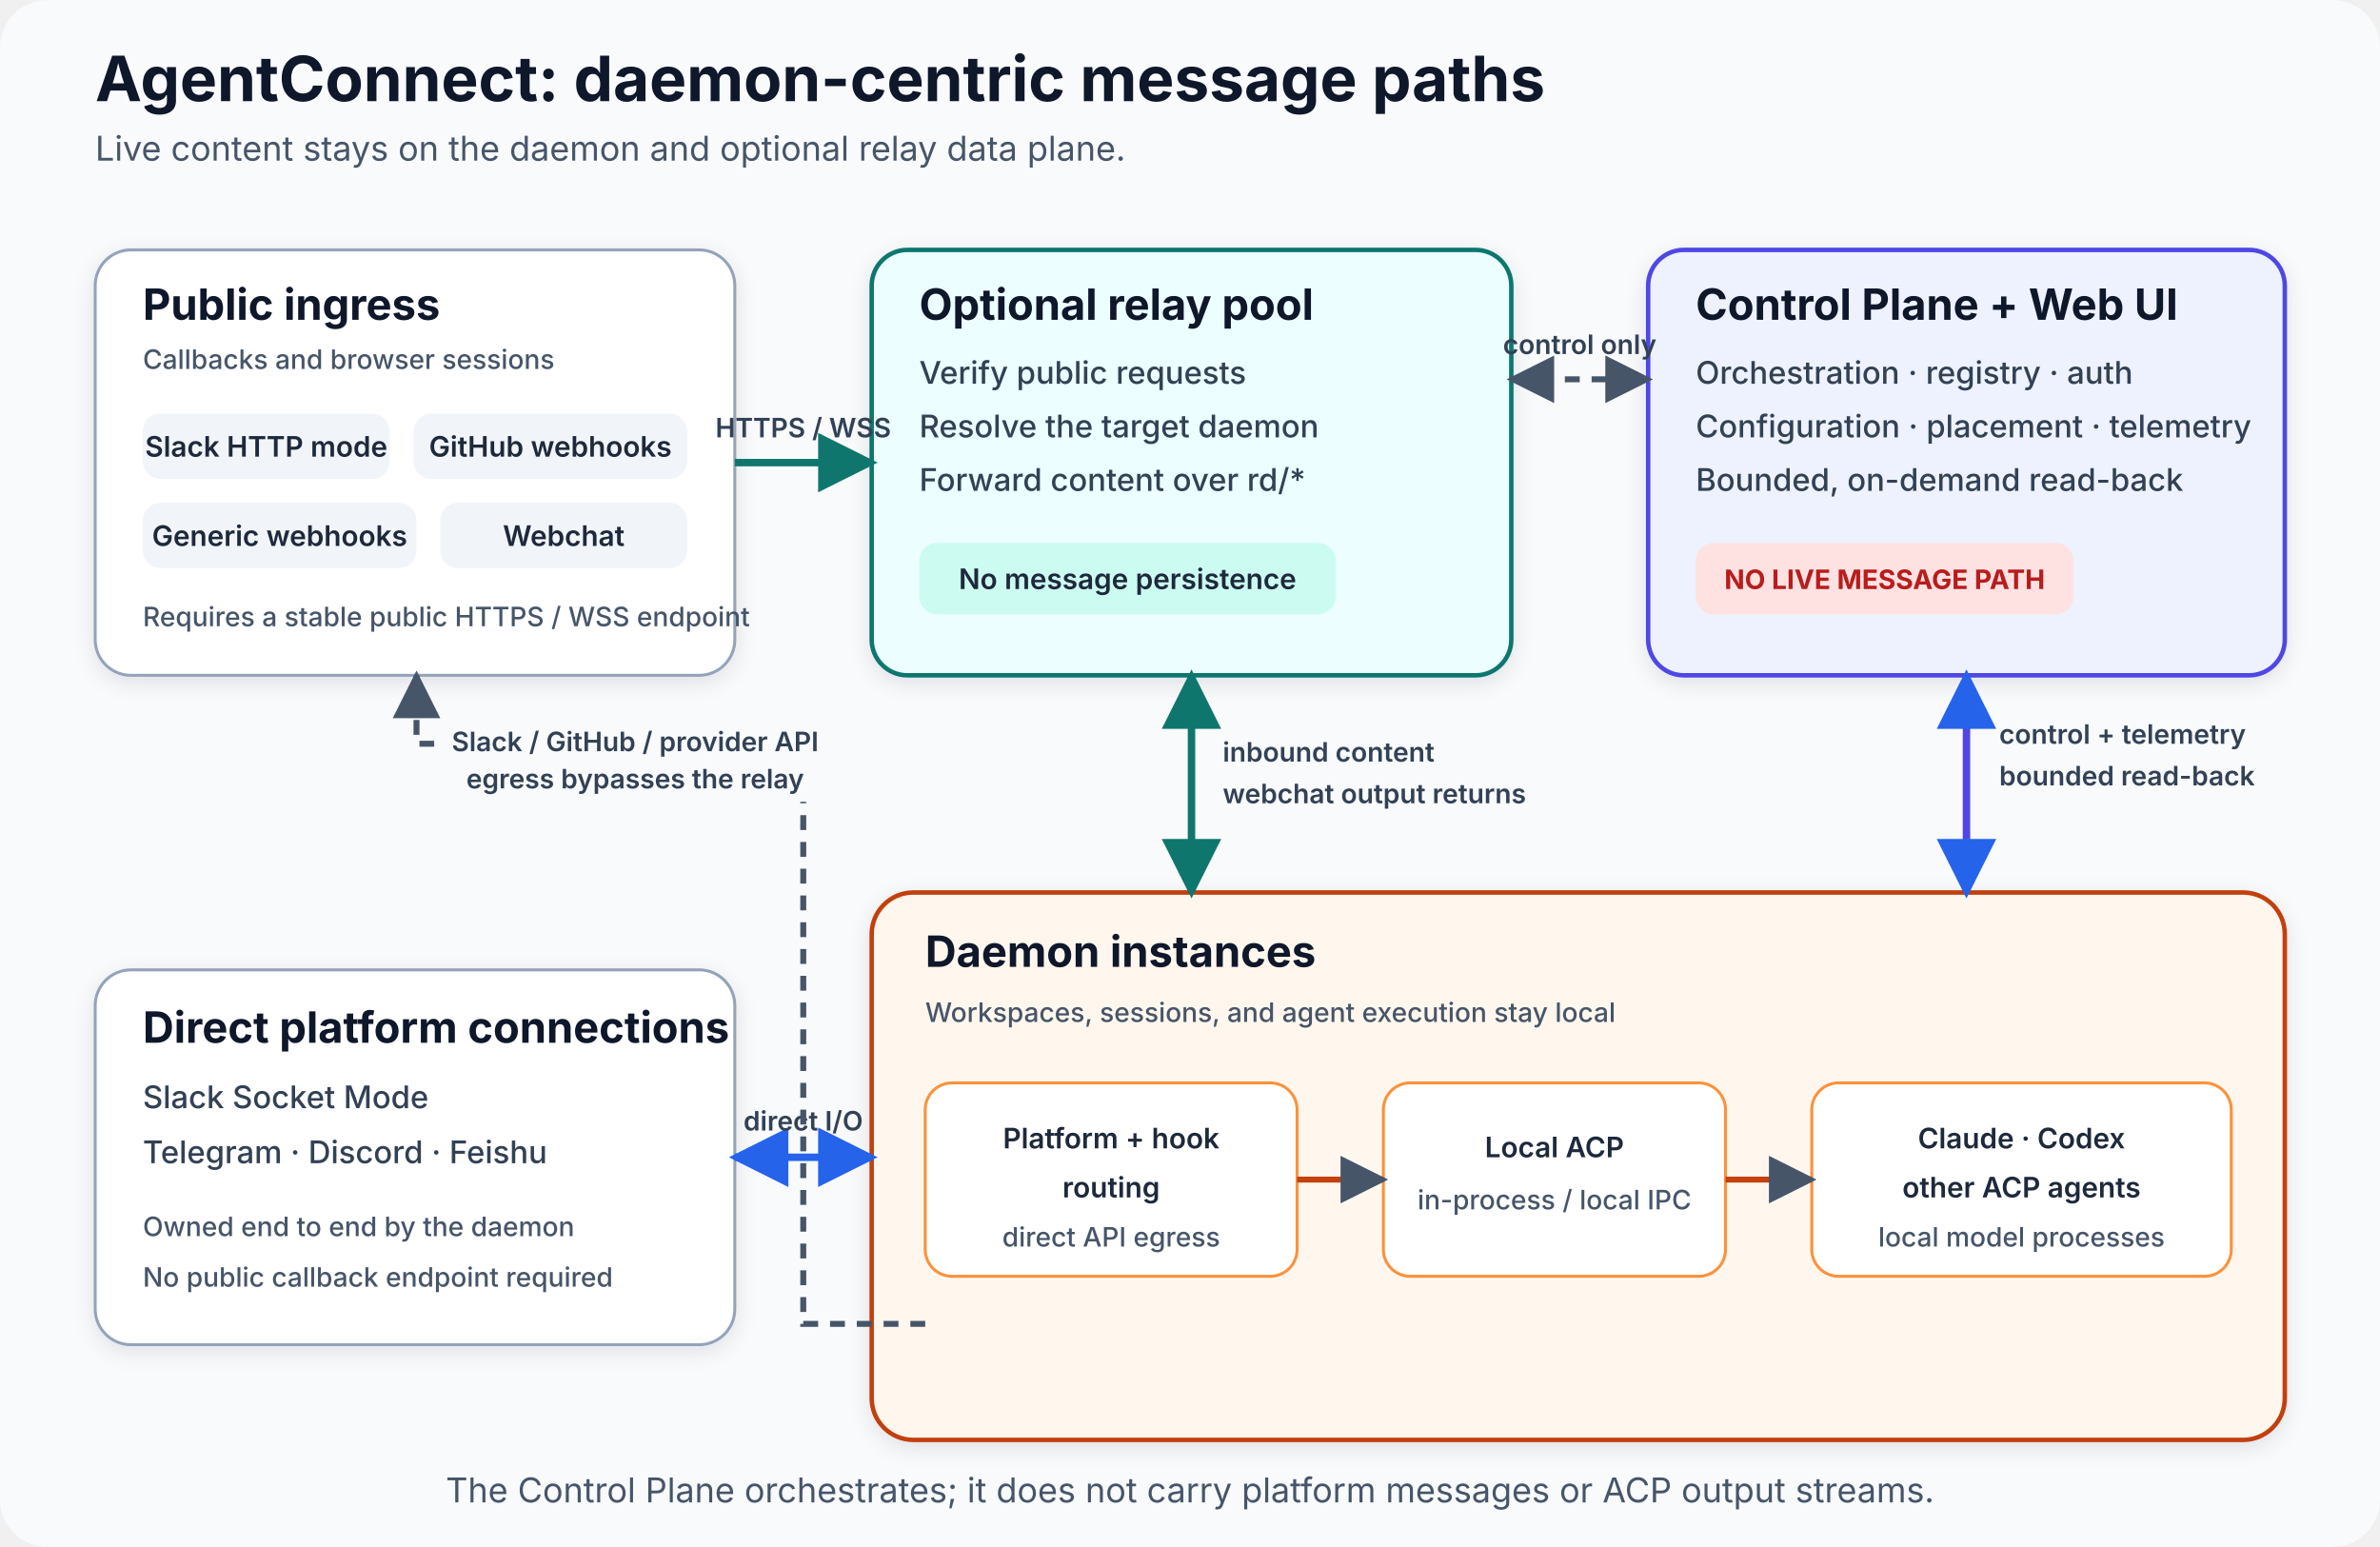
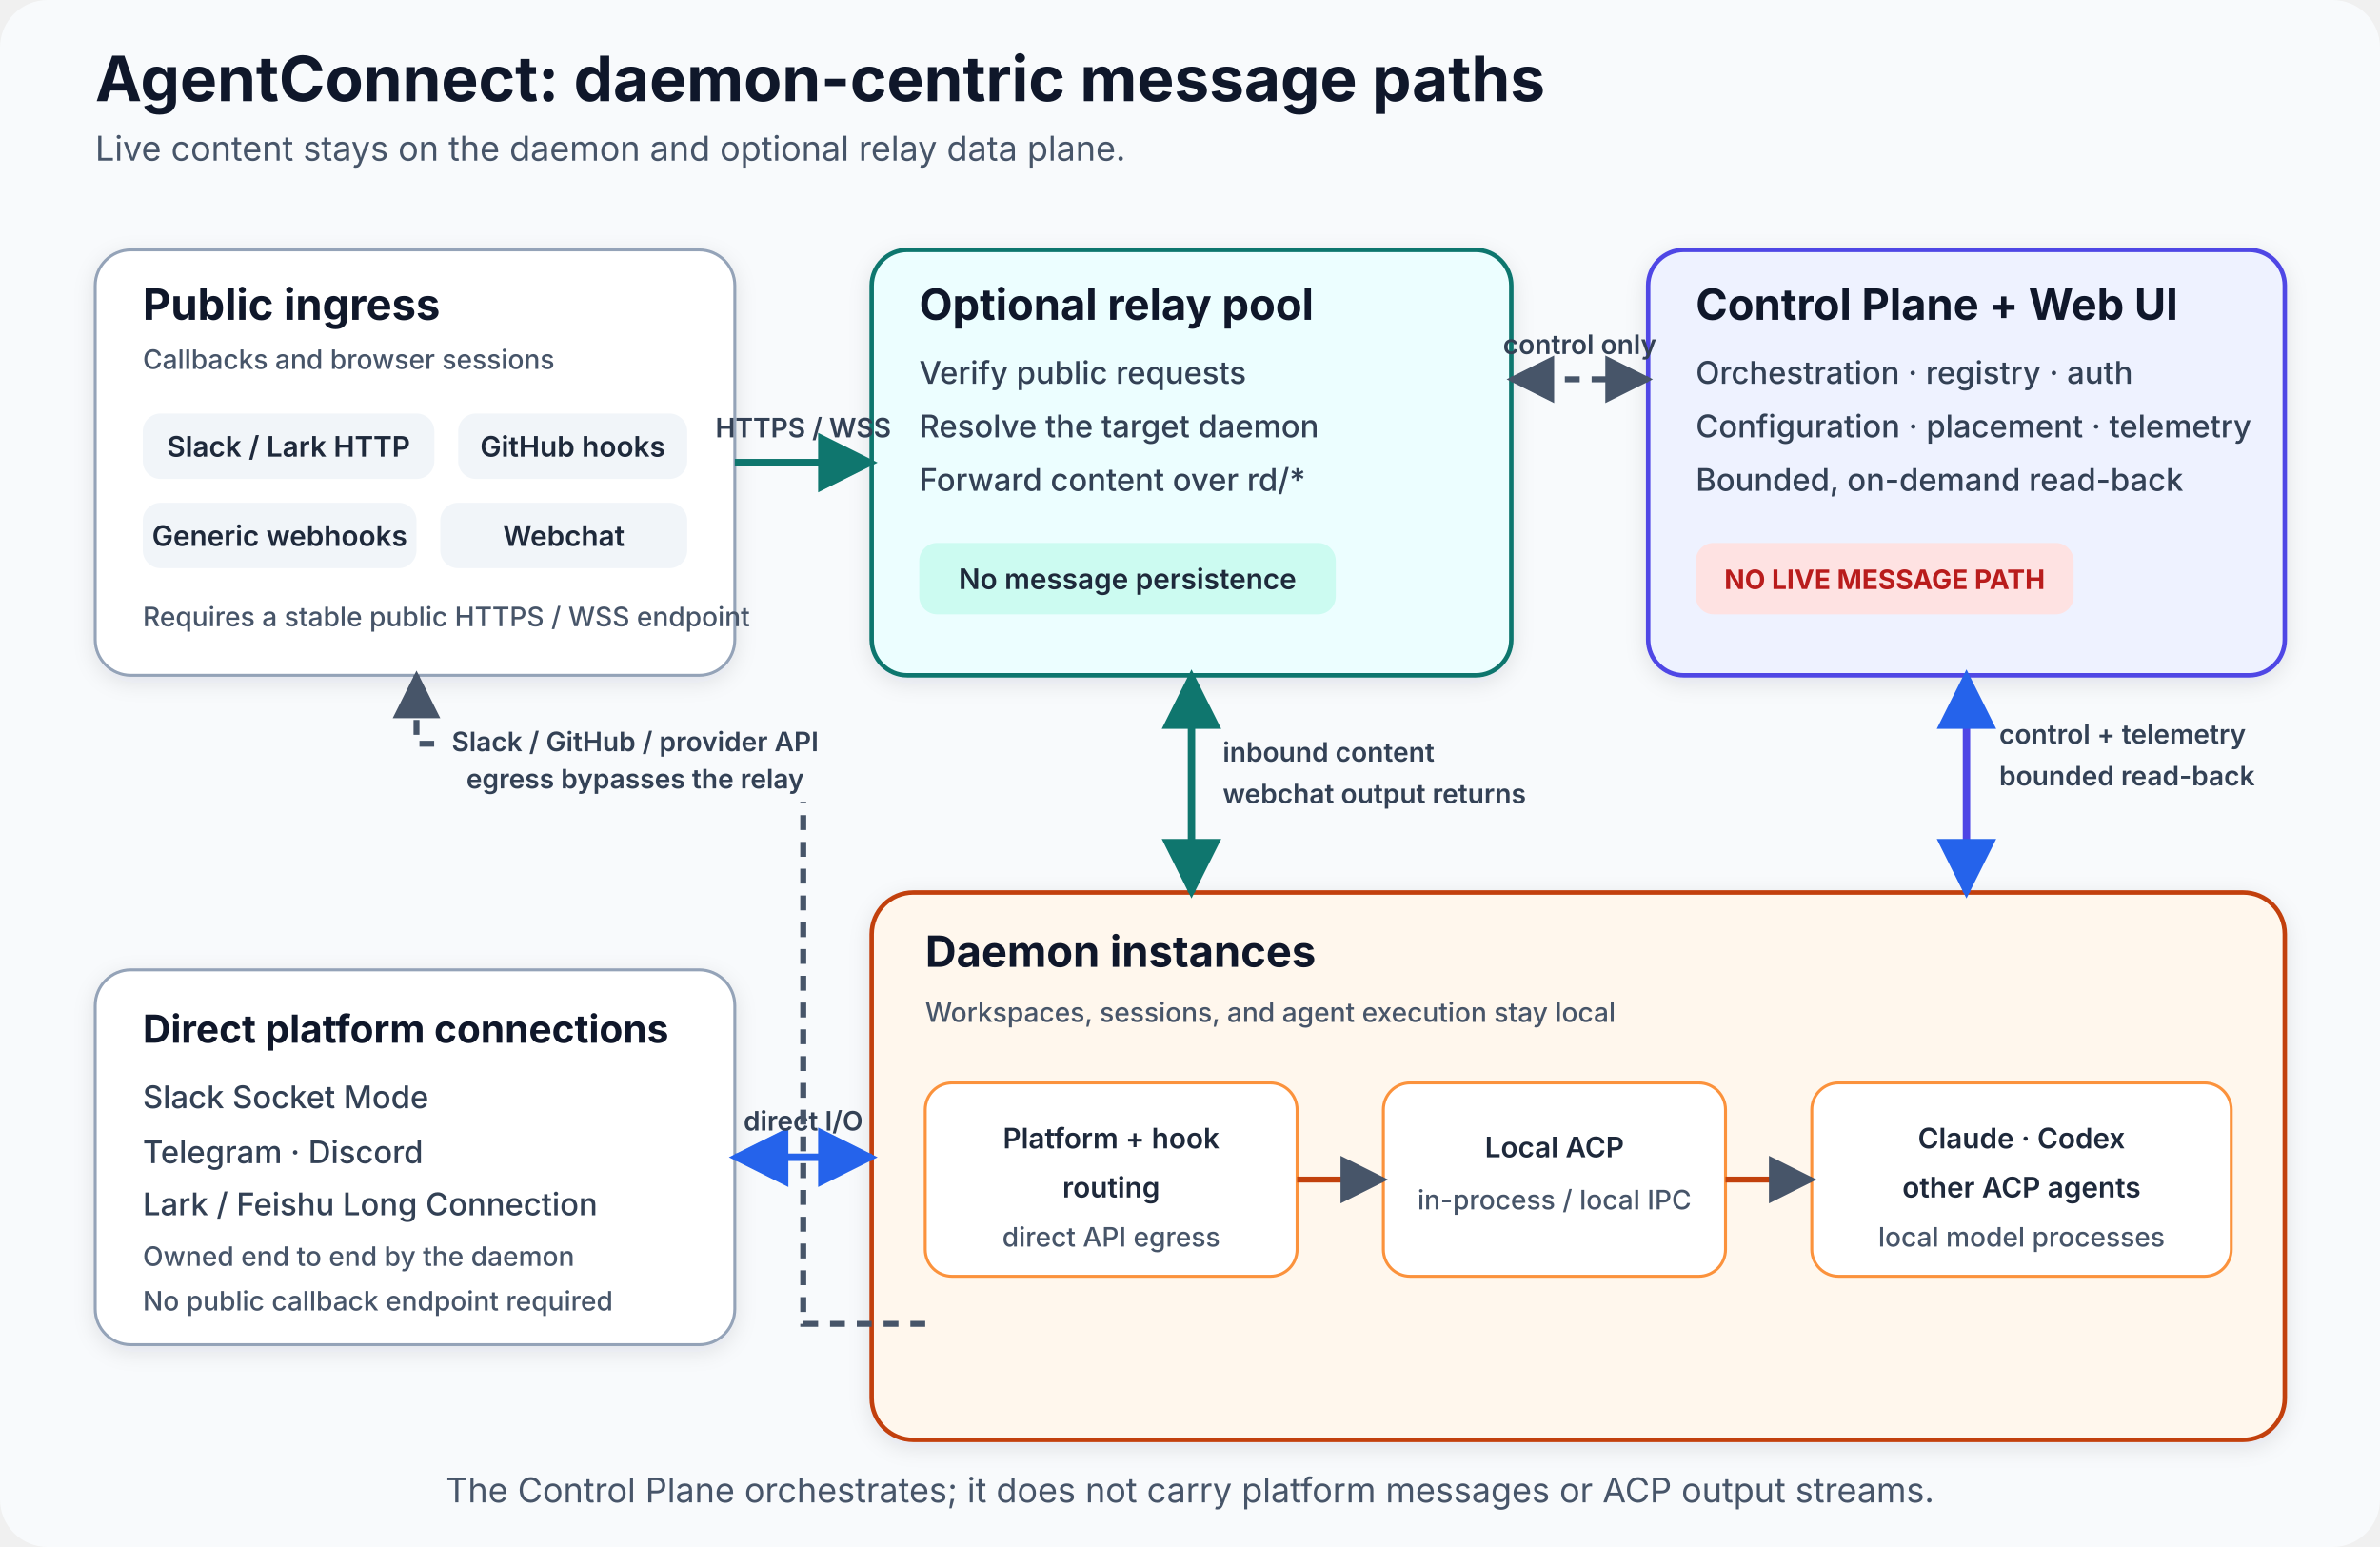
<svg xmlns="http://www.w3.org/2000/svg" width="1600" height="1040" viewBox="0 0 1600 1040" role="img" aria-labelledby="title description">
  <defs>
    <marker id="arrow-blue" viewBox="0 0 10 10" refX="9" refY="5" markerWidth="8" markerHeight="8" orient="auto-start-reverse">
      <path d="M 0 0 L 10 5 L 0 10 z" fill="#2563eb" />
    </marker>
    <marker id="arrow-green" viewBox="0 0 10 10" refX="9" refY="5" markerWidth="8" markerHeight="8" orient="auto-start-reverse">
      <path d="M 0 0 L 10 5 L 0 10 z" fill="#0f766e" />
    </marker>
    <marker id="arrow-gray" viewBox="0 0 10 10" refX="9" refY="5" markerWidth="8" markerHeight="8" orient="auto-start-reverse">
      <path d="M 0 0 L 10 5 L 0 10 z" fill="#475569" />
    </marker>
    <filter id="shadow" x="-10%" y="-10%" width="120%" height="130%">
      <feDropShadow dx="0" dy="4" stdDeviation="7" flood-color="#0f172a" flood-opacity="0.10" />
    </filter>
    <style>
      .title {
        font: 700 42px -apple-system, BlinkMacSystemFont, "Segoe UI", sans-serif;
        fill: #0f172a;
      }
      .subtitle {
        font: 400 23px -apple-system, BlinkMacSystemFont, "Segoe UI", sans-serif;
        fill: #475569;
      }
      .box-title {
        font: 700 29px -apple-system, BlinkMacSystemFont, "Segoe UI", sans-serif;
        fill: #0f172a;
+       }
+       .box-title-compact {
+         font-size: 26px;
      }
      .box-copy {
        font: 500 21px -apple-system, BlinkMacSystemFont, "Segoe UI", sans-serif;
        fill: #334155;
      }
      .small {
        font: 500 18px -apple-system, BlinkMacSystemFont, "Segoe UI", sans-serif;
        fill: #475569;
      }
      .pill {
        font: 600 19px -apple-system, BlinkMacSystemFont, "Segoe UI", sans-serif;
        fill: #1e293b;
      }
      .arrow-label {
        font: 600 18px -apple-system, BlinkMacSystemFont, "Segoe UI", sans-serif;
        fill: #334155;
      }
      .no-live {
        font: 700 18px -apple-system, BlinkMacSystemFont, "Segoe UI", sans-serif;
        fill: #b91c1c;
      }
    </style>
  </defs>
  <rect width="1600" height="1040" rx="32" fill="#f8fafc" />
  <text x="64" y="68" class="title">AgentConnect: daemon-centric message paths</text>
  <text x="64" y="108" class="subtitle">
    Live content stays on the daemon and optional relay data plane.
  </text>
  <g filter="url(#shadow)">
    <rect x="64" y="168" width="430" height="286" rx="24" fill="#ffffff" stroke="#94a3b8" stroke-width="2" />
  </g>
  <text x="96" y="215" class="box-title">Public ingress</text>
  <text x="96" y="248" class="small">Callbacks and browser sessions</text>
-   <rect x="96" y="278" width="166" height="44" rx="12" fill="#f1f5f9" />
-   <text x="179" y="307" text-anchor="middle" class="pill">Slack HTTP mode</text>
-   <rect x="278" y="278" width="184" height="44" rx="12" fill="#f1f5f9" />
-   <text x="370" y="307" text-anchor="middle" class="pill">GitHub webhooks</text>
+   <rect x="96" y="278" width="196" height="44" rx="12" fill="#f1f5f9" />
+   <text x="194" y="307" text-anchor="middle" class="pill">Slack / Lark HTTP</text>
+   <rect x="308" y="278" width="154" height="44" rx="12" fill="#f1f5f9" />
+   <text x="385" y="307" text-anchor="middle" class="pill">GitHub hooks</text>
  <rect x="96" y="338" width="184" height="44" rx="12" fill="#f1f5f9" />
  <text x="188" y="367" text-anchor="middle" class="pill">Generic webhooks</text>
  <rect x="296" y="338" width="166" height="44" rx="12" fill="#f1f5f9" />
  <text x="379" y="367" text-anchor="middle" class="pill">Webchat</text>
  <text x="96" y="421" class="small">
    Requires a stable public HTTPS / WSS endpoint
  </text>
  <g filter="url(#shadow)">
    <rect x="586" y="168" width="430" height="286" rx="24" fill="#ecfeff" stroke="#0f766e" stroke-width="3" />
  </g>
  <text x="618" y="215" class="box-title">Optional relay pool</text>
  <text x="618" y="258" class="box-copy">Verify public requests</text>
  <text x="618" y="294" class="box-copy">Resolve the target daemon</text>
  <text x="618" y="330" class="box-copy">Forward content over rd/*</text>
  <rect x="618" y="365" width="280" height="48" rx="12" fill="#ccfbf1" />
  <text x="758" y="396" text-anchor="middle" class="pill">No message persistence</text>
  <g filter="url(#shadow)">
    <rect x="1108" y="168" width="428" height="286" rx="24" fill="#eef2ff" stroke="#4f46e5" stroke-width="3" />
  </g>
  <text x="1140" y="215" class="box-title">Control Plane + Web UI</text>
  <text x="1140" y="258" class="box-copy">Orchestration · registry · auth</text>
  <text x="1140" y="294" class="box-copy">
    Configuration · placement · telemetry
  </text>
  <text x="1140" y="330" class="box-copy">Bounded, on-demand read-back</text>
  <rect x="1140" y="365" width="254" height="48" rx="12" fill="#fee2e2" />
  <text x="1267" y="396" text-anchor="middle" class="no-live">
    NO LIVE MESSAGE PATH
  </text>
  <line x1="494" y1="311" x2="586" y2="311" stroke="#0f766e" stroke-width="5" marker-end="url(#arrow-green)" />
  <text x="540" y="294" text-anchor="middle" class="arrow-label">HTTPS / WSS</text>
  <line x1="1016" y1="255" x2="1108" y2="255" stroke="#475569" stroke-width="4" stroke-dasharray="10 8" marker-start="url(#arrow-gray)" marker-end="url(#arrow-gray)" />
  <text x="1062" y="238" text-anchor="middle" class="arrow-label">control only</text>
  <g filter="url(#shadow)">
    <rect x="64" y="652" width="430" height="252" rx="24" fill="#ffffff" stroke="#94a3b8" stroke-width="2" />
  </g>
-   <text x="96" y="701" class="box-title">Direct platform connections</text>
+   <text x="96" y="701" class="box-title box-title-compact">
+     Direct platform connections
+   </text>
  <text x="96" y="745" class="box-copy">Slack Socket Mode</text>
-   <text x="96" y="782" class="box-copy">Telegram · Discord · Feishu</text>
-   <text x="96" y="831" class="small">Owned end to end by the daemon</text>
-   <text x="96" y="865" class="small">No public callback endpoint required</text>
+   <text x="96" y="782" class="box-copy">Telegram · Discord</text>
+   <text x="96" y="817" class="box-copy">Lark / Feishu Long Connection</text>
+   <text x="96" y="851" class="small">Owned end to end by the daemon</text>
+   <text x="96" y="881" class="small">No public callback endpoint required</text>
  <g filter="url(#shadow)">
    <rect x="586" y="600" width="950" height="368" rx="28" fill="#fff7ed" stroke="#c2410c" stroke-width="3" />
  </g>
  <text x="622" y="650" class="box-title">Daemon instances</text>
  <text x="622" y="687" class="small">
    Workspaces, sessions, and agent execution stay local
  </text>
  <rect x="622" y="728" width="250" height="130" rx="18" fill="#ffffff" stroke="#fb923c" stroke-width="2" />
  <text x="747" y="772" text-anchor="middle" class="pill">Platform + hook</text>
  <text x="747" y="805" text-anchor="middle" class="pill">routing</text>
  <text x="747" y="838" text-anchor="middle" class="small">direct API egress</text>
  <rect x="930" y="728" width="230" height="130" rx="18" fill="#ffffff" stroke="#fb923c" stroke-width="2" />
  <text x="1045" y="778" text-anchor="middle" class="pill">Local ACP</text>
  <text x="1045" y="813" text-anchor="middle" class="small">
    in-process / local IPC
  </text>
  <rect x="1218" y="728" width="282" height="130" rx="18" fill="#ffffff" stroke="#fb923c" stroke-width="2" />
  <text x="1359" y="772" text-anchor="middle" class="pill">Claude · Codex</text>
  <text x="1359" y="805" text-anchor="middle" class="pill">other ACP agents</text>
  <text x="1359" y="838" text-anchor="middle" class="small">
    local model processes
  </text>
  <line x1="872" y1="793" x2="930" y2="793" stroke="#c2410c" stroke-width="4" marker-end="url(#arrow-gray)" />
  <line x1="1160" y1="793" x2="1218" y2="793" stroke="#c2410c" stroke-width="4" marker-end="url(#arrow-gray)" />
  <line x1="494" y1="778" x2="586" y2="778" stroke="#2563eb" stroke-width="5" marker-start="url(#arrow-blue)" marker-end="url(#arrow-blue)" />
  <text x="540" y="760" text-anchor="middle" class="arrow-label">direct I/O</text>
  <line x1="801" y1="454" x2="801" y2="600" stroke="#0f766e" stroke-width="5" marker-start="url(#arrow-green)" marker-end="url(#arrow-green)" />
  <text x="822" y="512" class="arrow-label">inbound content</text>
  <text x="822" y="540" class="arrow-label">webchat output returns</text>
  <line x1="1322" y1="454" x2="1322" y2="600" stroke="#4f46e5" stroke-width="5" marker-start="url(#arrow-blue)" marker-end="url(#arrow-blue)" />
  <text x="1344" y="500" class="arrow-label">control + telemetry</text>
  <text x="1344" y="528" class="arrow-label">bounded read-back</text>
  <path d="M 622 890 H 540 V 500 H 280 V 454" fill="none" stroke="#475569" stroke-width="4" stroke-dasharray="10 8" marker-end="url(#arrow-gray)" />
  <rect x="292" y="481" width="270" height="58" rx="12" fill="#f8fafc" />
  <text x="427" y="505" text-anchor="middle" class="arrow-label">
    Slack / GitHub / provider API
  </text>
  <text x="427" y="530" text-anchor="middle" class="arrow-label">
    egress bypasses the relay
  </text>
  <text x="800" y="1010" text-anchor="middle" class="subtitle">
    The Control Plane orchestrates; it does not carry platform messages or ACP output
    streams.
  </text>
</svg>
